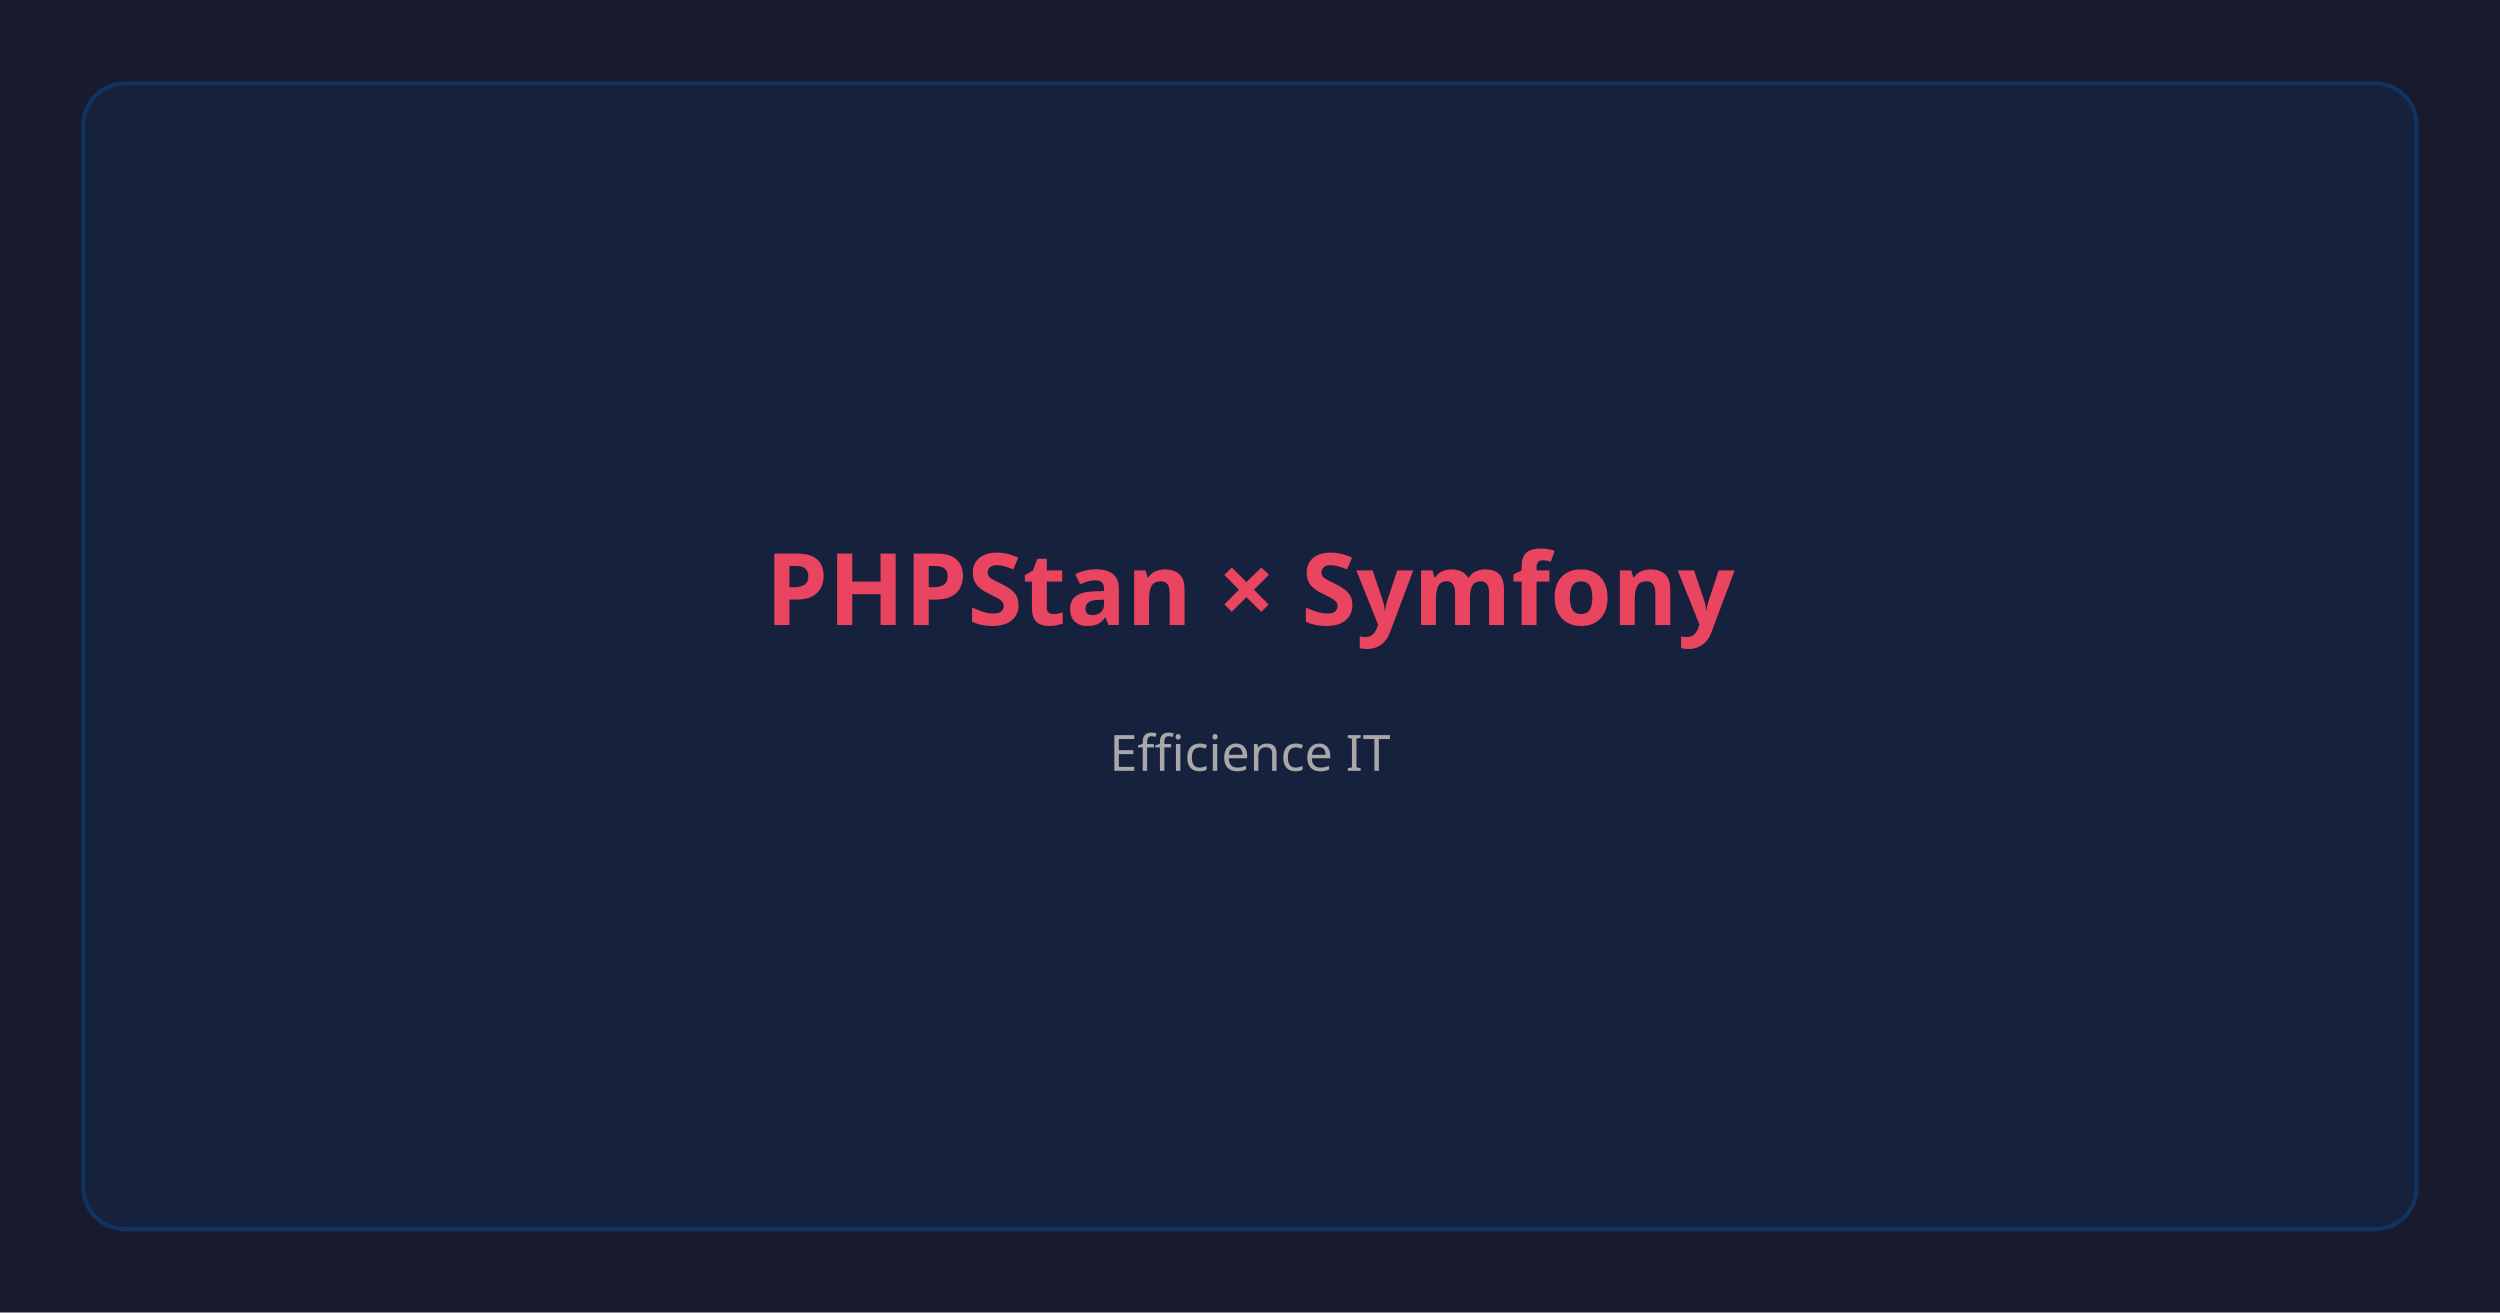
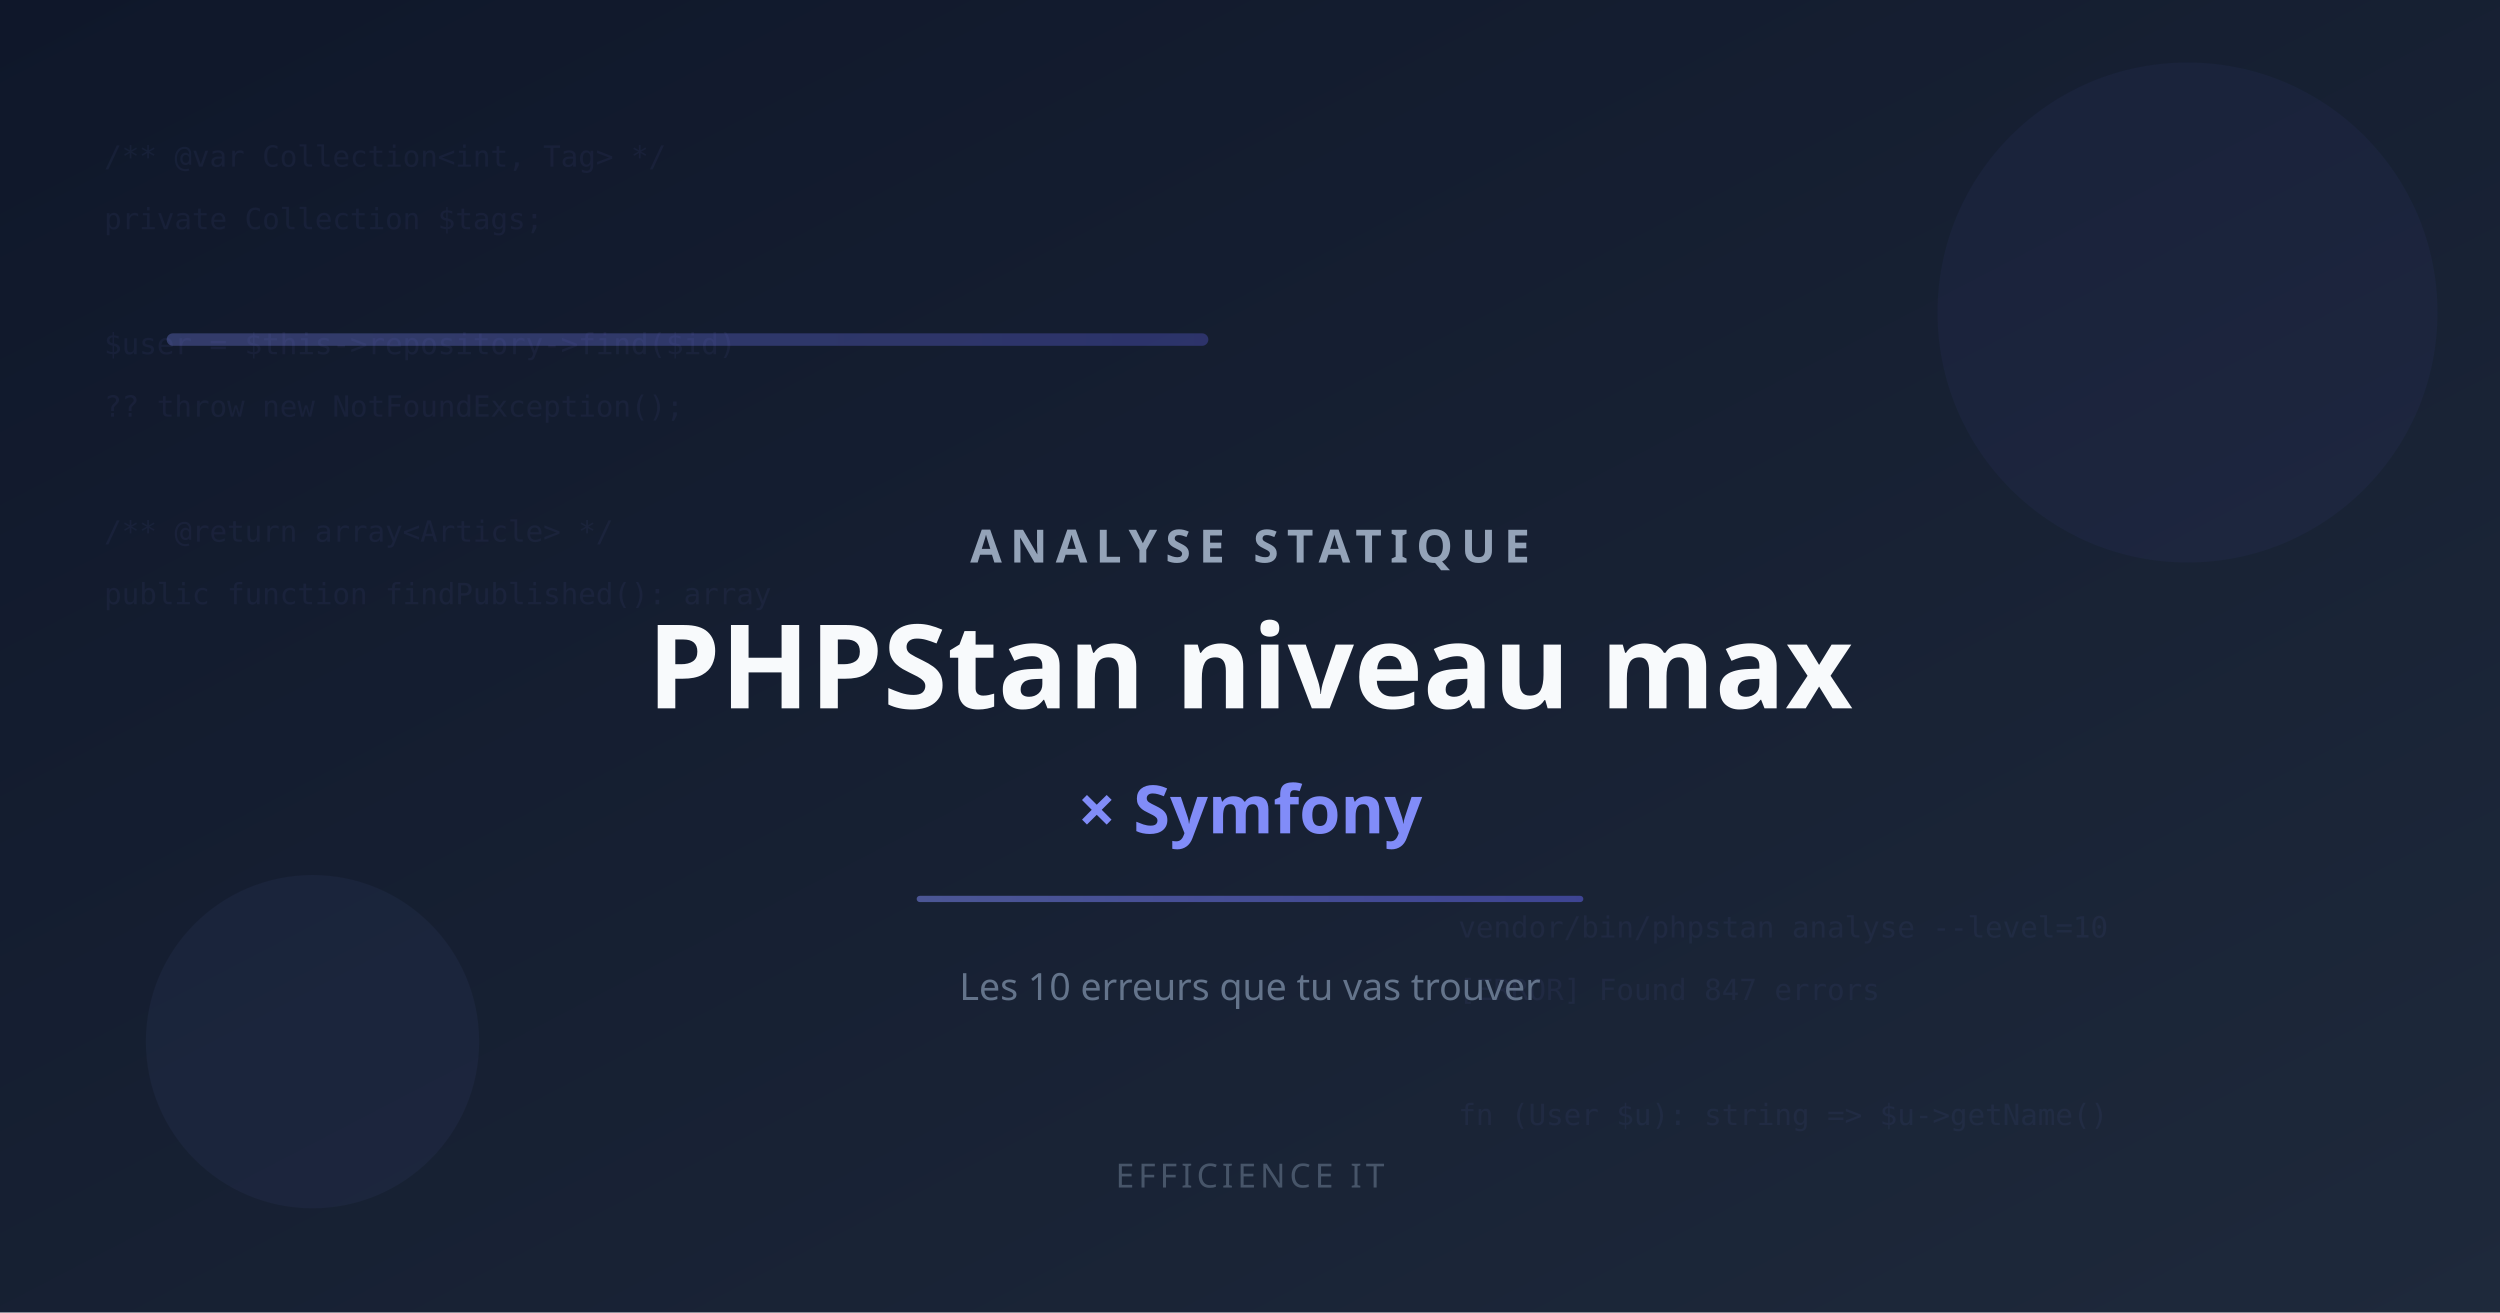
<svg xmlns="http://www.w3.org/2000/svg" width="1200" height="630" viewBox="0 0 1200 630">
-   <rect width="1200" height="630" fill="#1a1a2e" />
-   <rect x="40" y="40" width="1120" height="550" rx="20" fill="#16213e" stroke="#0f3460" stroke-width="2" />
-   <text x="600" y="300" text-anchor="middle" font-family="system-ui,sans-serif" font-size="48" font-weight="bold" fill="#e94560">PHPStan × Symfony</text>
-   <text x="600" y="370" text-anchor="middle" font-family="system-ui,sans-serif" font-size="24" fill="#a8a8a8">Efficience IT</text>
+   <defs>
+     <linearGradient id="bg" x1="0%" y1="0%" x2="100%" y2="100%">
+       <stop offset="0%" stop-color="#0f172a" />
+       <stop offset="100%" stop-color="#1e293b" />
+     </linearGradient>
+     <linearGradient id="accent" x1="0%" y1="0%" x2="100%" y2="0%">
+       <stop offset="0%" stop-color="#818cf8" />
+       <stop offset="100%" stop-color="#6366f1" />
+     </linearGradient>
+   </defs>
+   <rect width="1200" height="630" fill="url(#bg)" />
+   <g opacity="0.06">
+     <text x="50" y="80" font-family="monospace" font-size="14" fill="#818cf8">/** @var Collection&lt;int, Tag&gt; */</text>
+     <text x="50" y="110" font-family="monospace" font-size="14" fill="#818cf8">private Collection $tags;</text>
+     <text x="50" y="170" font-family="monospace" font-size="14" fill="#818cf8">$user = $this-&gt;repository-&gt;find($id)</text>
+     <text x="50" y="200" font-family="monospace" font-size="14" fill="#818cf8">    ?? throw new NotFoundException();</text>
+     <text x="50" y="260" font-family="monospace" font-size="14" fill="#818cf8">/** @return array&lt;Article&gt; */</text>
+     <text x="50" y="290" font-family="monospace" font-size="14" fill="#818cf8">public function findPublished(): array</text>
+     <text x="700" y="450" font-family="monospace" font-size="14" fill="#818cf8">vendor/bin/phpstan analyse --level=10</text>
+     <text x="700" y="480" font-family="monospace" font-size="14" fill="#818cf8"> [ERROR] Found 847 errors</text>
+     <text x="700" y="540" font-family="monospace" font-size="14" fill="#818cf8">fn (User $u): string =&gt; $u-&gt;getName()</text>
+   </g>
+   <rect x="80" y="160" width="500" height="6" rx="3" fill="url(#accent)" opacity="0.3" />
+   <circle cx="1050" cy="150" r="120" fill="#6366f1" opacity="0.05" />
+   <circle cx="150" cy="500" r="80" fill="#818cf8" opacity="0.05" />
+   <text x="600" y="270" text-anchor="middle" font-family="system-ui,sans-serif" font-size="22" font-weight="600" fill="#94a3b8" letter-spacing="4">ANALYSE STATIQUE</text>
+   <text x="600" y="340" text-anchor="middle" font-family="system-ui,sans-serif" font-size="56" font-weight="800" fill="#f8fafc">PHPStan niveau max</text>
+   <text x="600" y="400" text-anchor="middle" font-family="system-ui,sans-serif" font-size="32" fill="#818cf8" font-weight="600">× Symfony</text>
+   <rect x="440" y="430" width="320" height="3" rx="1.5" fill="url(#accent)" opacity="0.5" />
+   <text x="600" y="480" text-anchor="middle" font-family="system-ui,sans-serif" font-size="18" fill="#64748b">Les 10 erreurs que tu vas trouver</text>
+   <text x="600" y="570" text-anchor="middle" font-family="system-ui,sans-serif" font-size="16" fill="#475569" letter-spacing="2">EFFICIENCE IT</text>
</svg>
